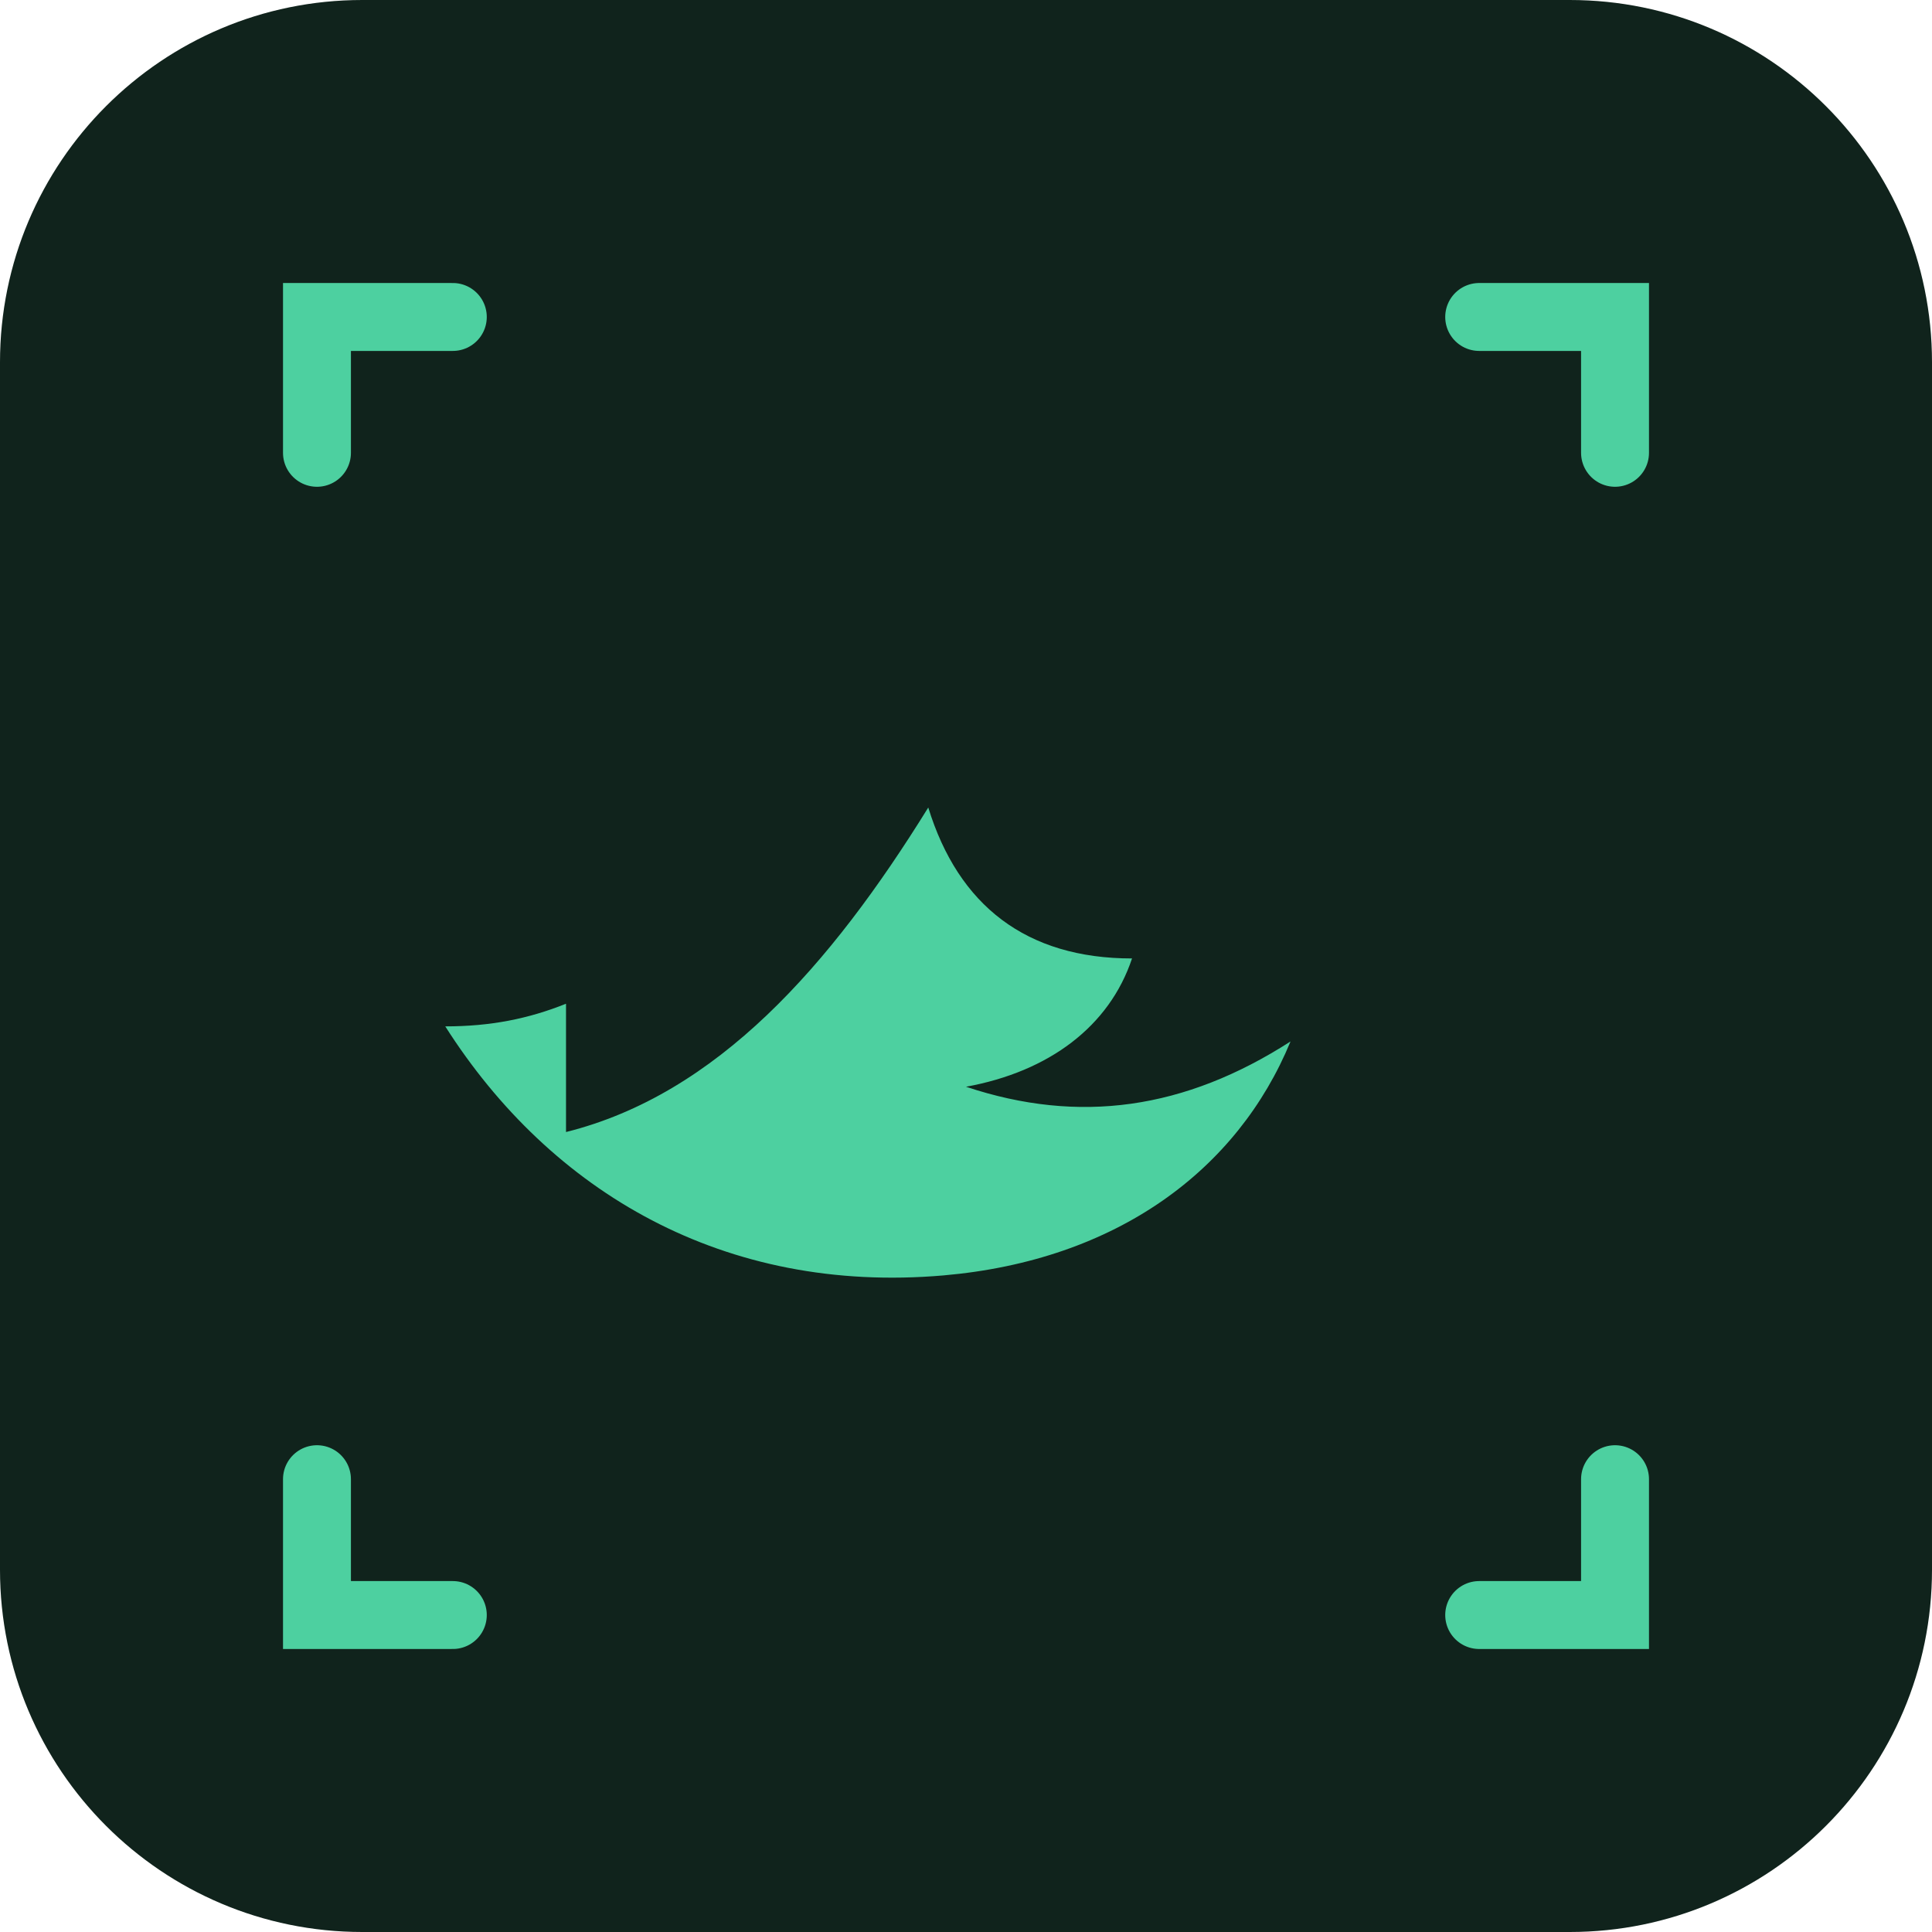
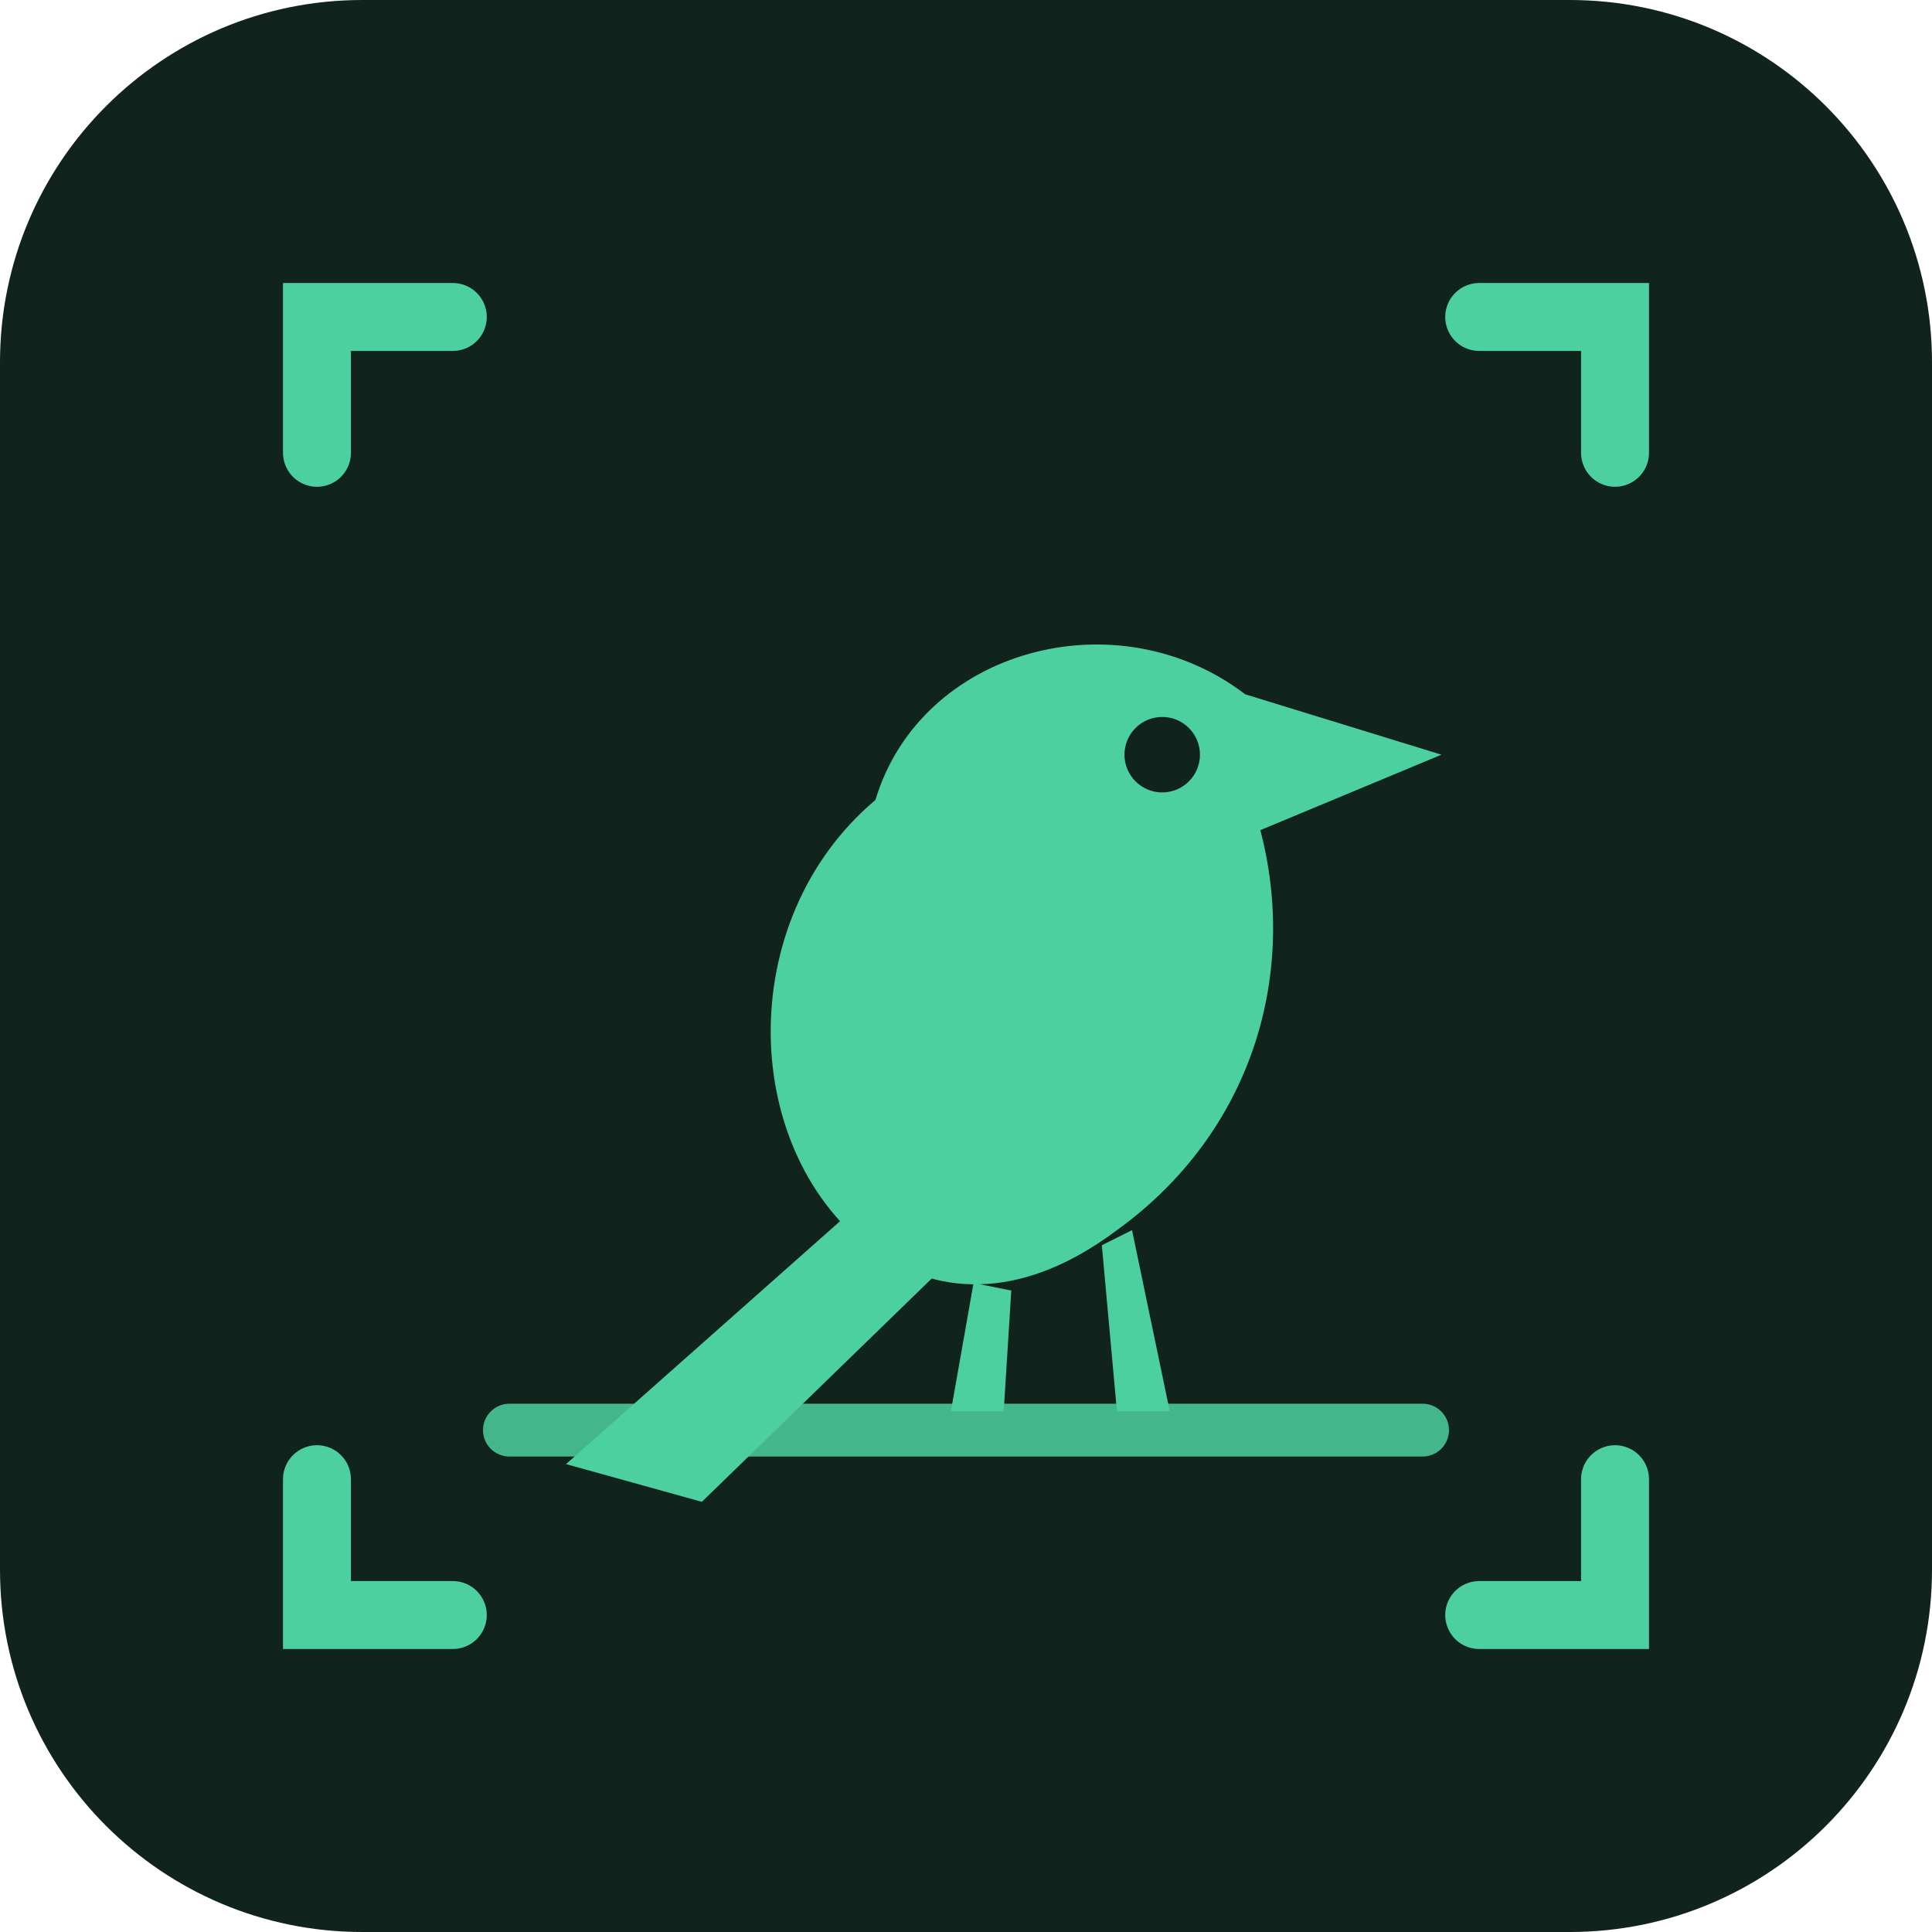
<svg xmlns="http://www.w3.org/2000/svg" viewBox="0 0 512 512">
  <rect width="512" height="512" rx="96" fill="#10231c" />
  <g fill="none" stroke="#4dd0a0" stroke-width="18" stroke-linecap="round">
    <path d="M120 84 H84 V120" />
    <path d="M392 84 H428 V120" />
    <path d="M120 428 H84 V392" />
    <path d="M392 428 H428 V392" />
  </g>
-   <path fill="#4dd0a0" d="M150 300c40-10 70-44 96-86 8 26 26 40 54 40-6 18-22 30-44 34 30 10 58 6 86-12-14 34-46 58-92 62-58 5-104-22-132-66 12 0 22-2 32-6z" />
-   <circle cx="300" cy="214" r="9" fill="#10231c" />
+   <g fill="#4dd0a0">
+     <path d="M238 310 L150 388 L186 398 L256 330 Z" />
+     <path d="M232 332              C 196 306, 194 244, 232 212              C 244 172, 296 158, 330 184              L 382 200              L 334 220              C 344 258, 332 300, 296 326              C 272 344, 250 344, 232 332 Z" />
+     <path d="M258 340 L252 374 L266 374 L268 342 Z" />
+     <path d="M292 330 L296 374 L310 374 L300 326 Z" />
+   </g>
+   <rect x="128" y="372" width="256" height="14" rx="7" fill="#4dd0a0" opacity="0.85" />
+   <circle cx="308" cy="200" r="10" fill="#10231c" />
</svg>
